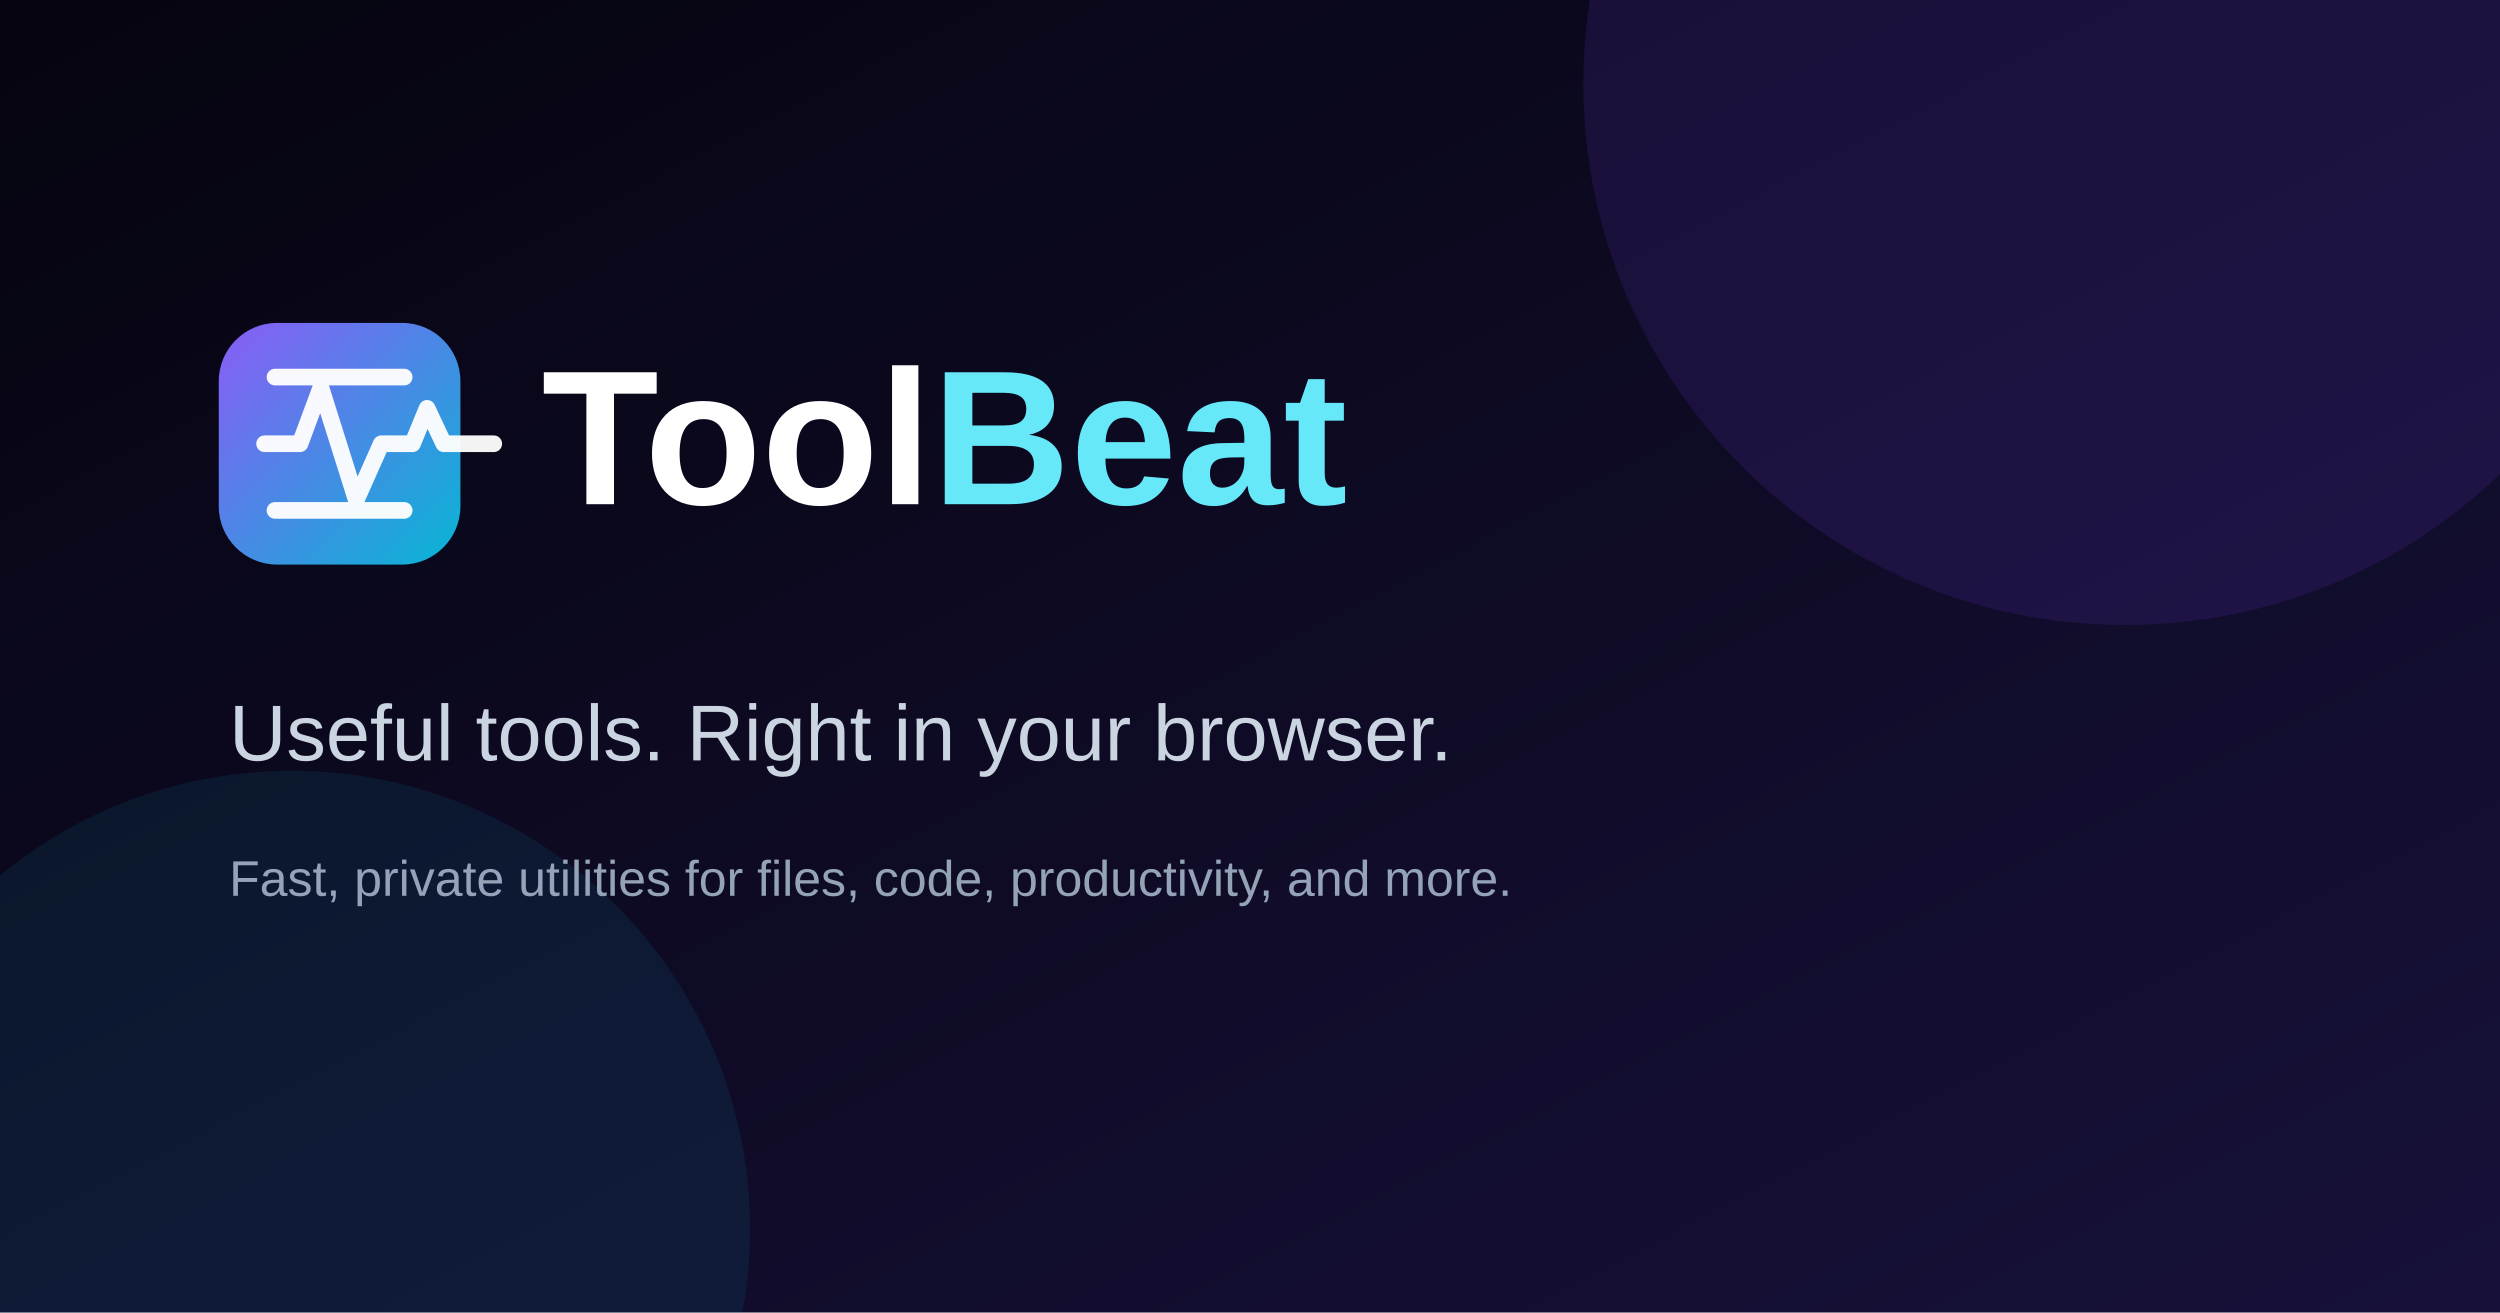
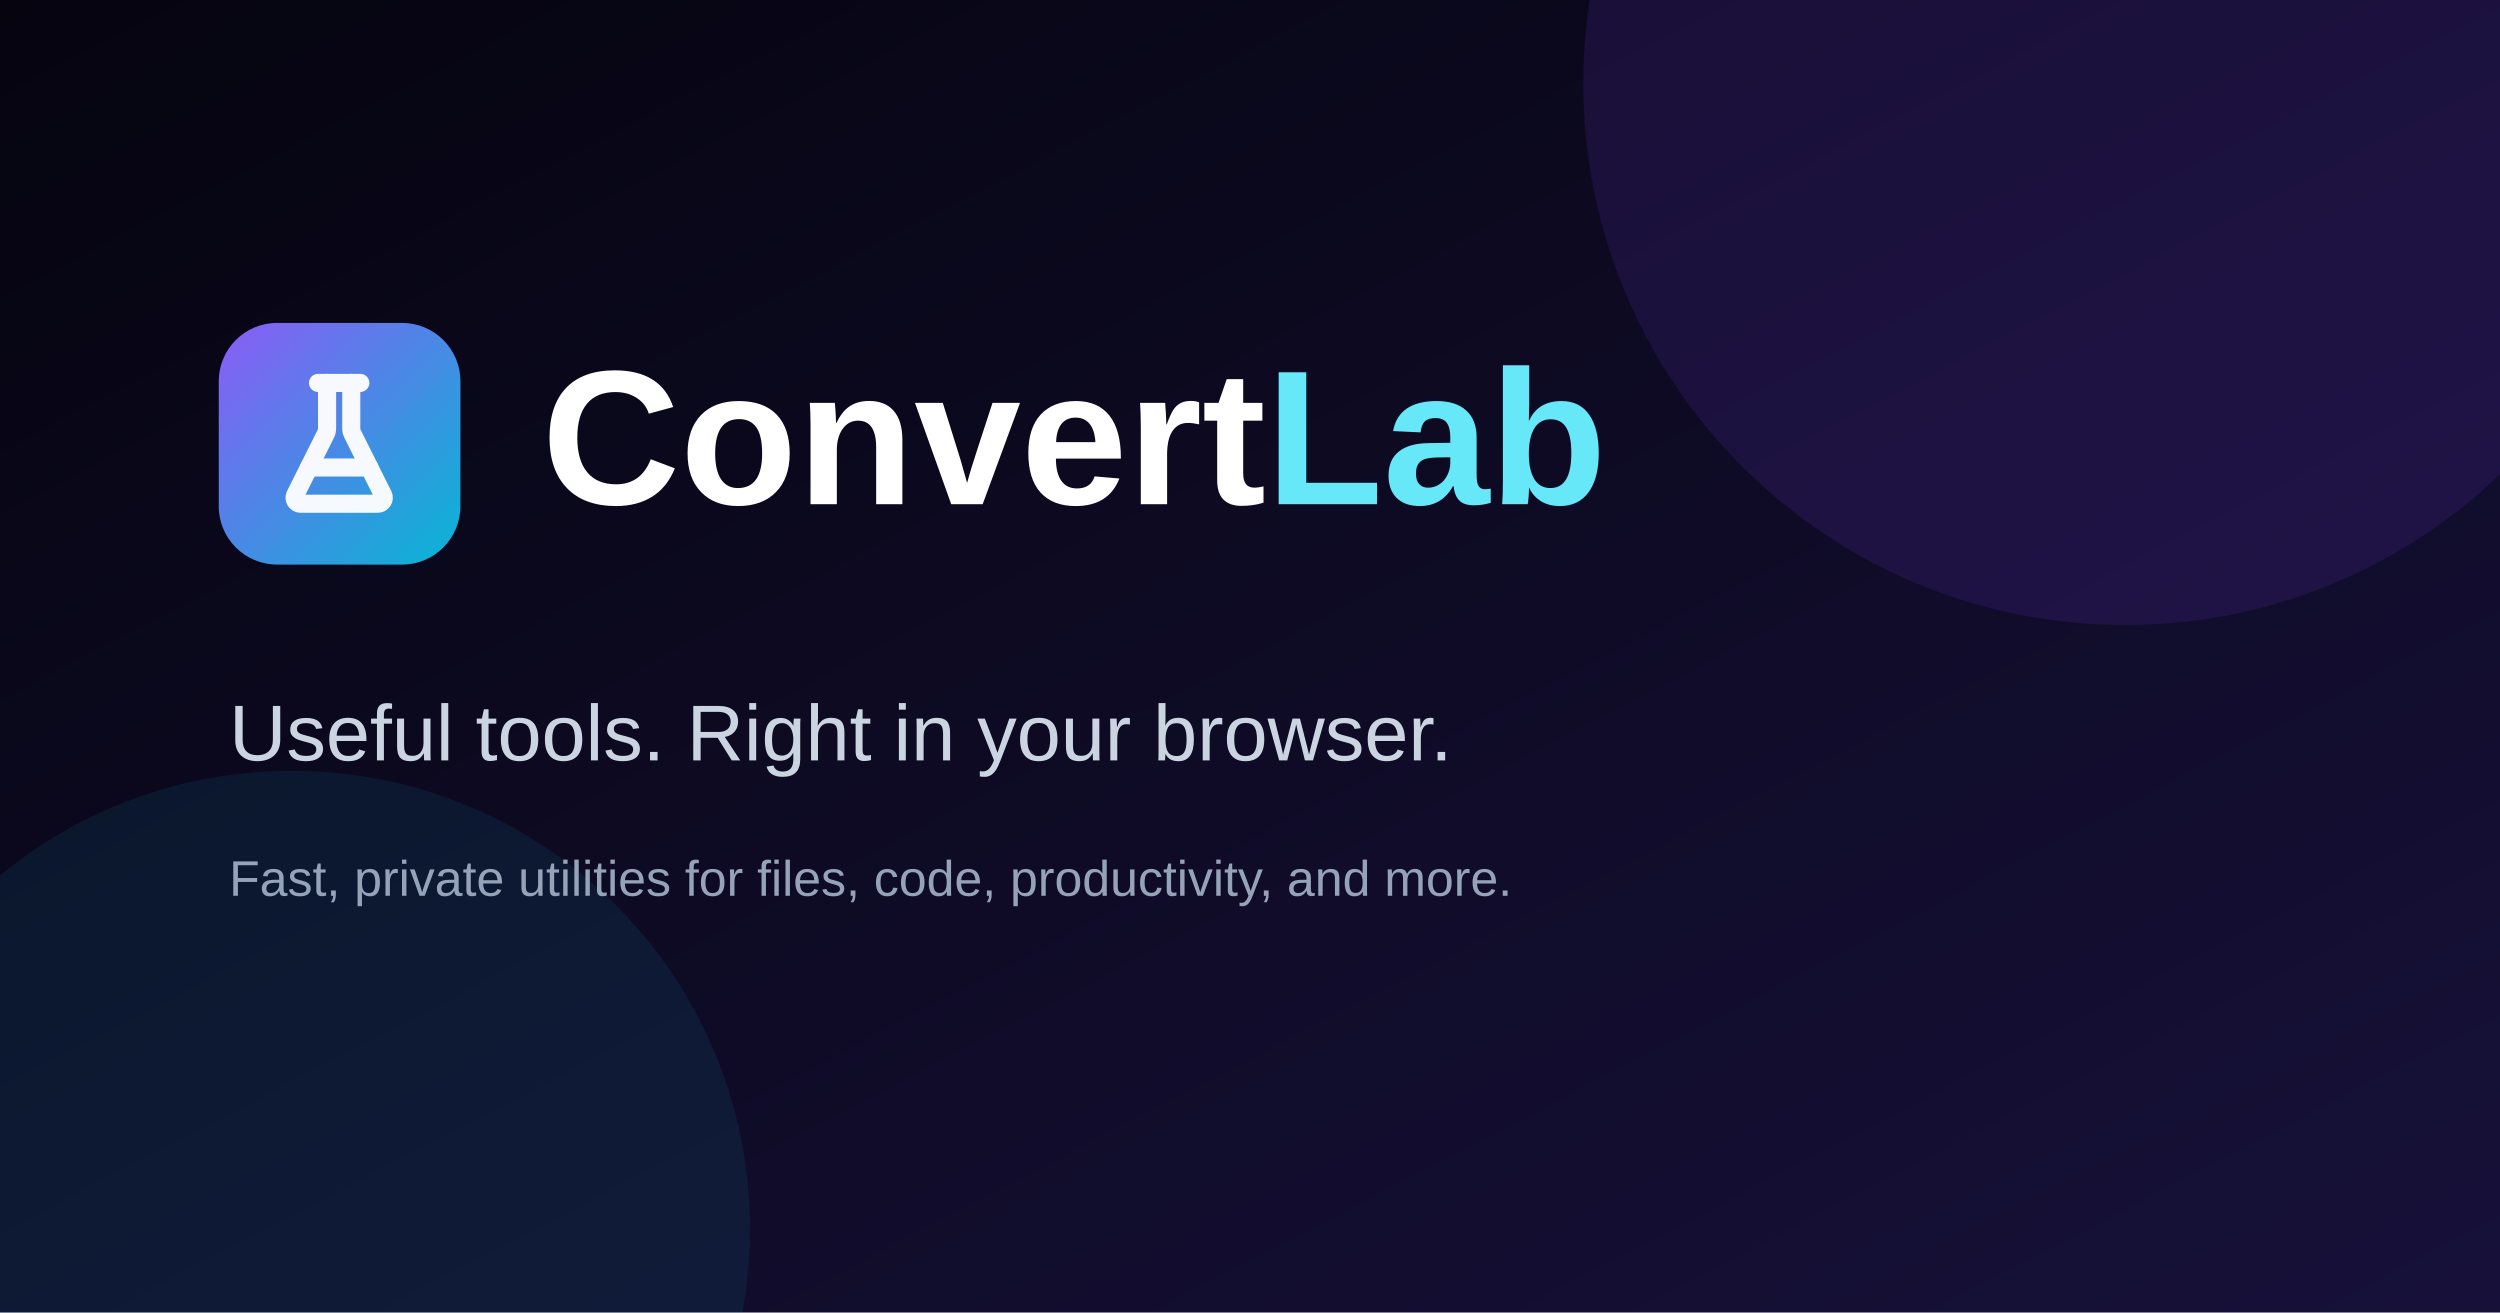
<svg xmlns="http://www.w3.org/2000/svg" width="1200" height="630" viewBox="0 0 1200 630">
  <defs>
    <linearGradient id="bg" x1="0" y1="0" x2="1" y2="1">
      <stop stop-color="#05040f" />
      <stop offset="1" stop-color="#17113a" />
    </linearGradient>
    <linearGradient id="mark" x1="0" y1="0" x2="1" y2="1">
      <stop stop-color="#8b5cf6" />
      <stop offset="1" stop-color="#06b6d4" />
    </linearGradient>
  </defs>
  <rect width="1200" height="630" fill="url(#bg)" />
  <circle cx="1020" cy="40" r="260" fill="#7c3aed" opacity=".13" />
  <circle cx="140" cy="590" r="220" fill="#06b6d4" opacity=".09" />
  <rect x="105" y="155" width="116" height="116" rx="28" fill="url(#mark)" />
-   <path d="M127 213h17l10-27 17 54 12-27h15l7-17 8 17h24M132 181h62M132 245h62" fill="none" stroke="white" stroke-width="8" stroke-linecap="round" stroke-linejoin="round" opacity=".95" />
-   <text x="260" y="242" fill="white" font-family="Arial,sans-serif" font-size="92" font-weight="700">Tool<tspan fill="#67e8f9">Beat</tspan>
+   <g transform="translate(128 178) scale(2.9)" fill="none" stroke="white" stroke-width="3" stroke-linecap="round" stroke-linejoin="round" opacity=".95">
+     <path d="M10 2v7.5a2 2 0 0 1-.2.9L4.7 20.6a1 1 0 0 0 .9 1.4h12.8a1 1 0 0 0 .9-1.4L14.2 10.4a2 2 0 0 1-.2-.9V2" />
+     <path d="M8.5 2h7" />
+     <path d="M7 16h10" />
+   </g>
+   <text x="260" y="242" fill="white" font-family="Arial,sans-serif" font-size="92" font-weight="700">Convert<tspan fill="#67e8f9">Lab</tspan>
  </text>
  <text x="110" y="365" fill="#cbd5e1" font-family="Arial,sans-serif" font-size="38">Useful tools. Right in your browser.</text>
  <text x="110" y="430" fill="#94a3b8" font-family="Arial,sans-serif" font-size="24">Fast, private utilities for files, code, productivity, and more.</text>
</svg>
